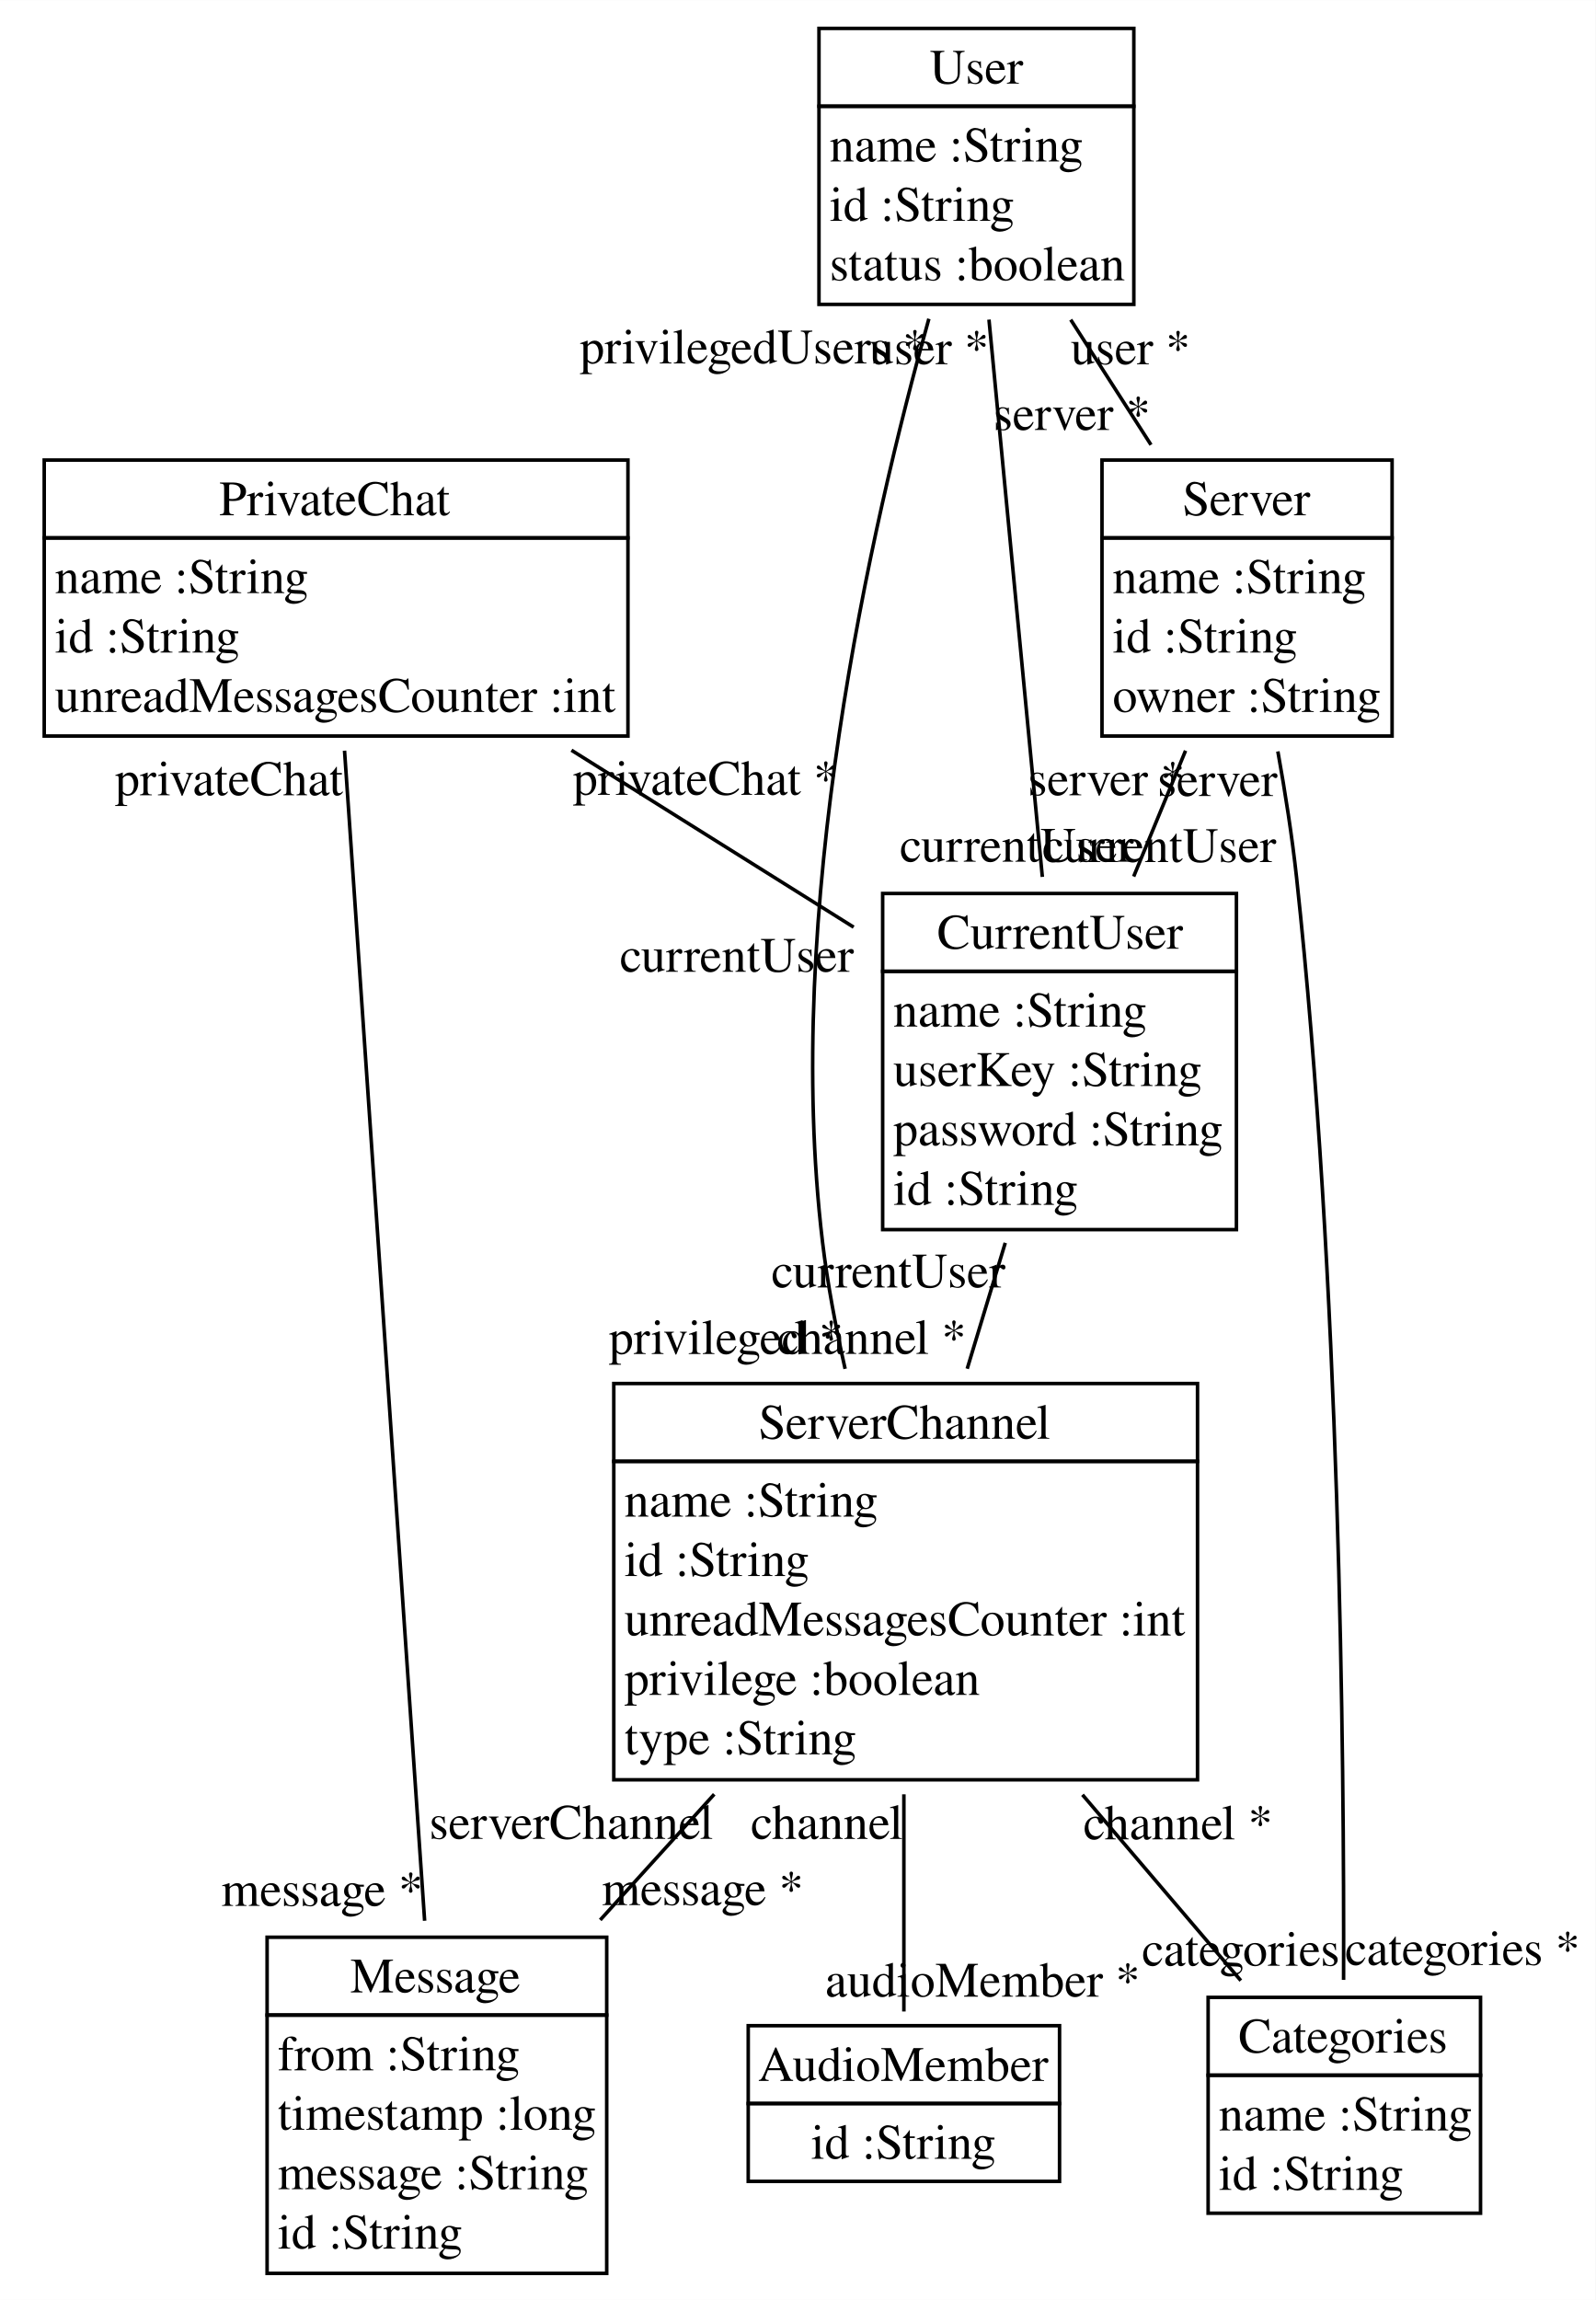
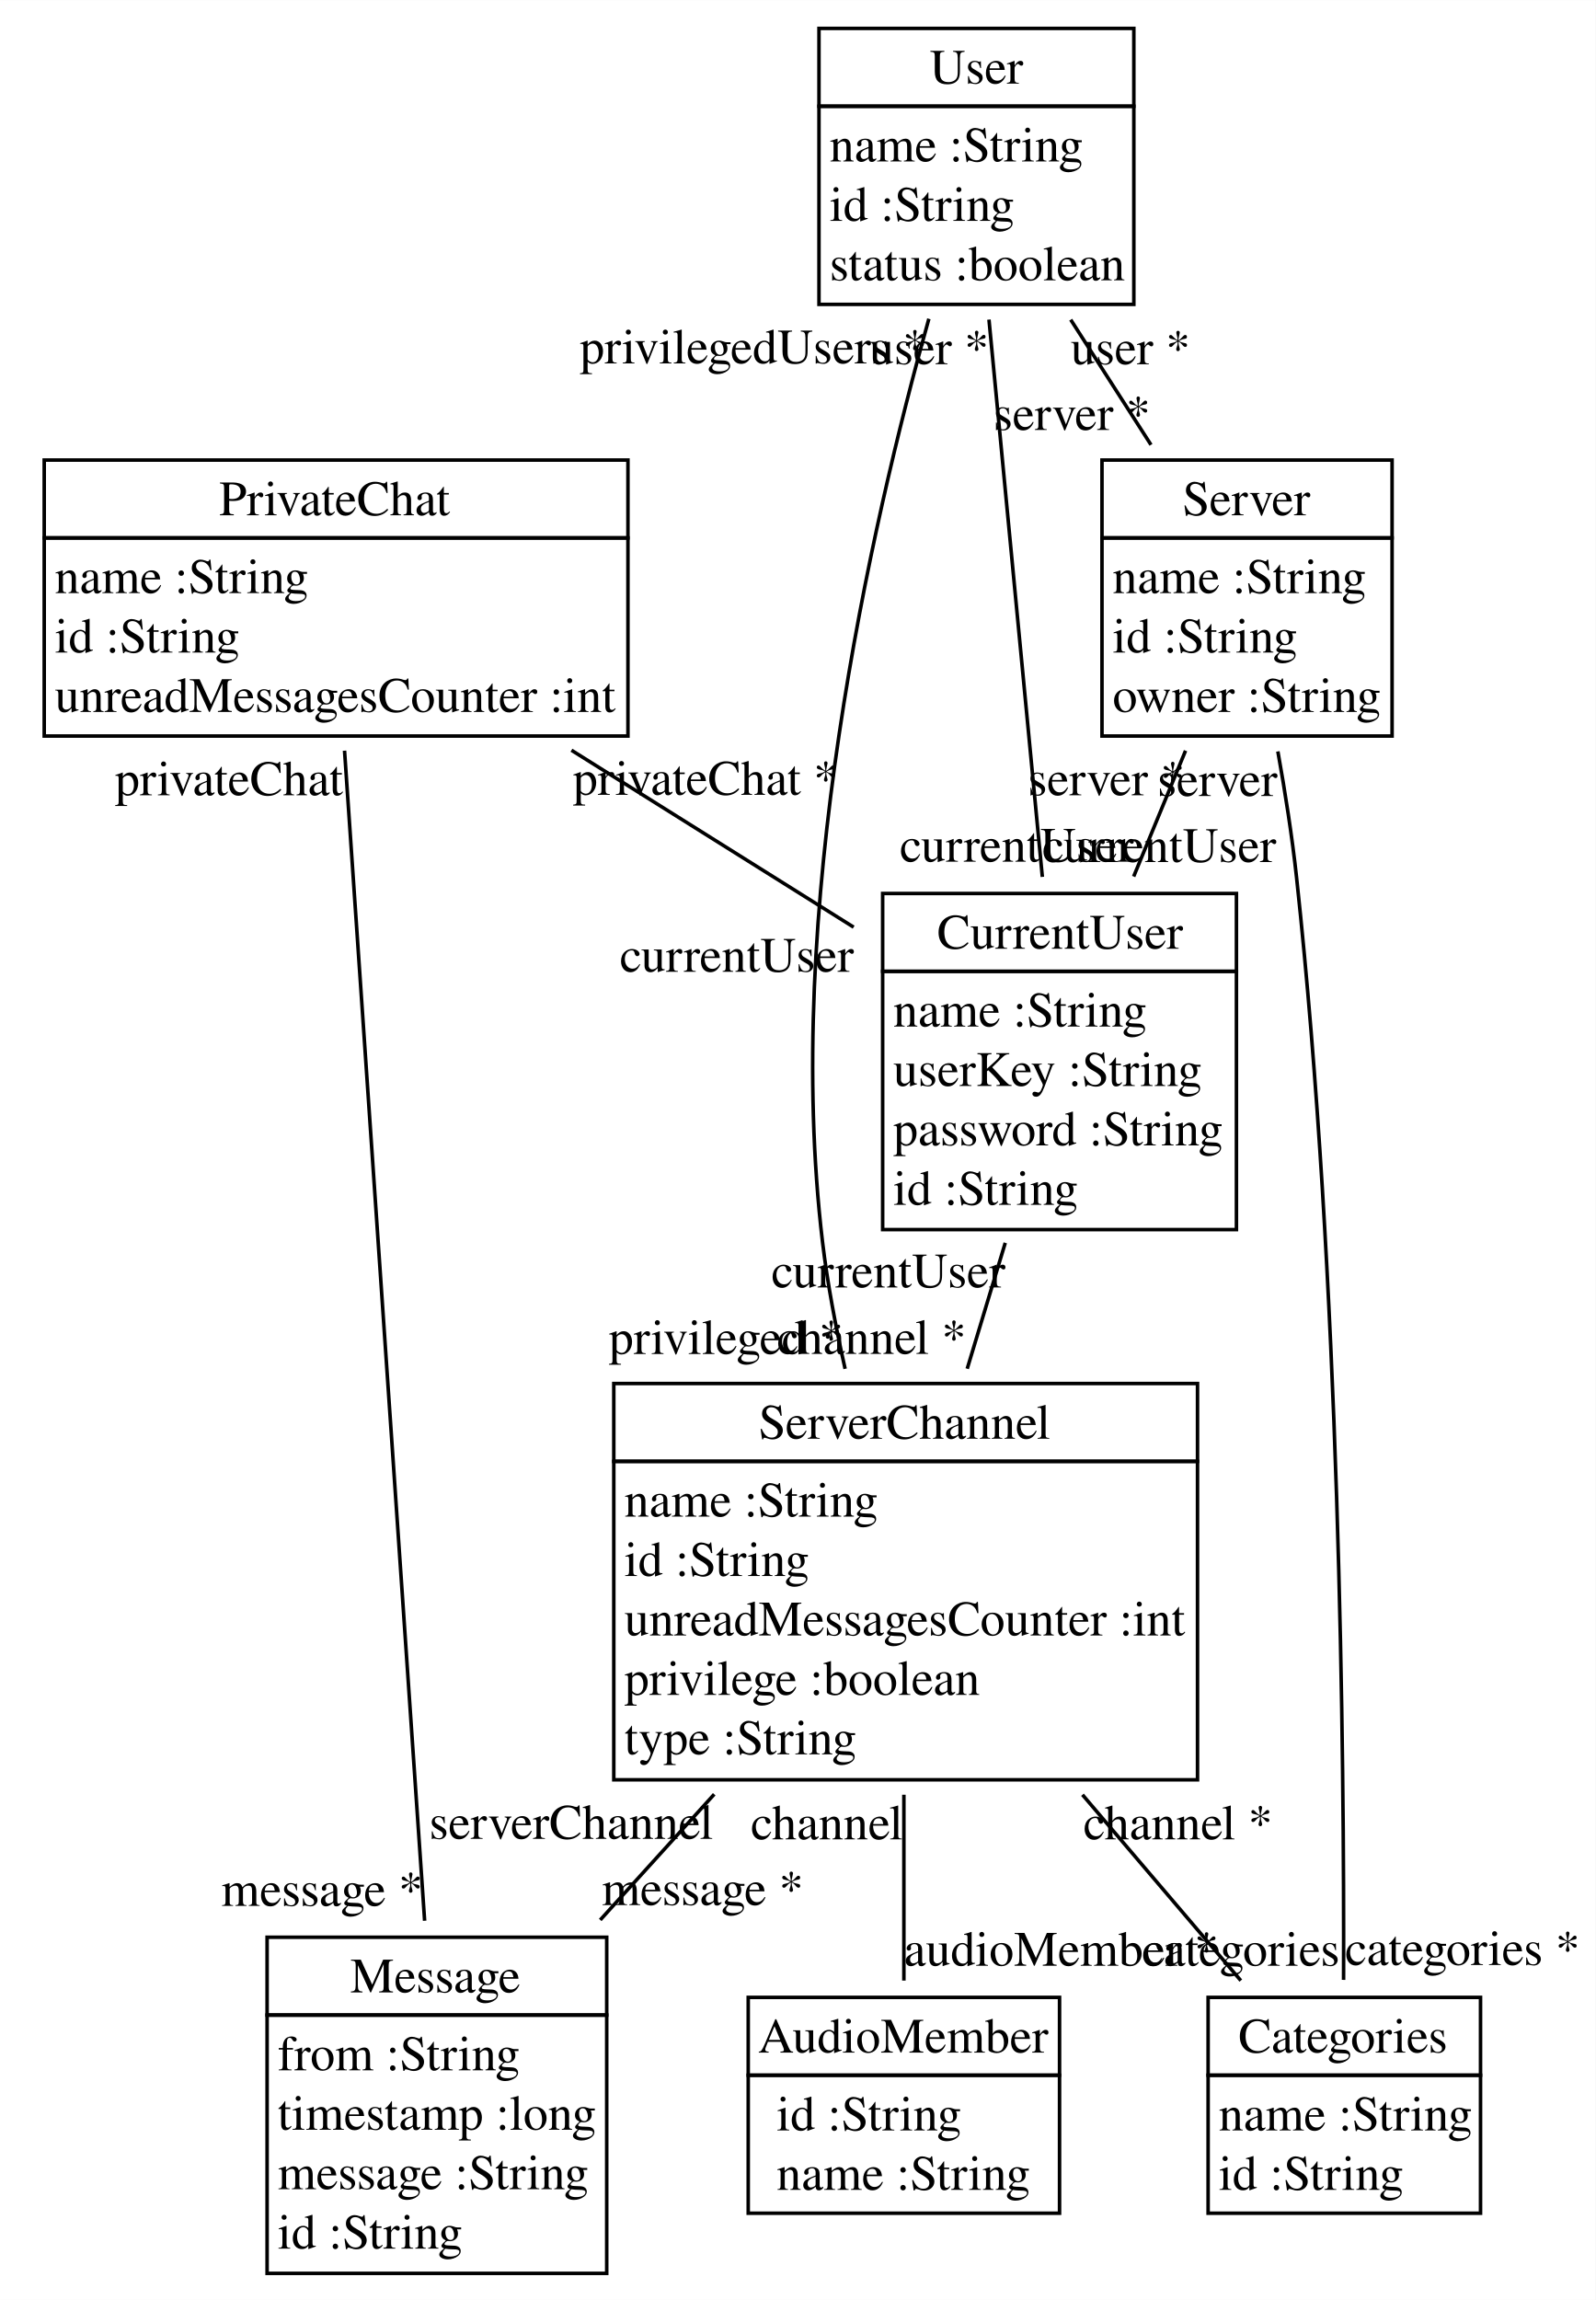
<svg xmlns="http://www.w3.org/2000/svg" width="451px" height="650px" viewBox="0.00 0.00 451.04 650.00">
  <g id="graph0" class="graph" transform="scale(1.0 1.0) rotate(0) translate(4 646)">
    <polygon fill="white" stroke="transparent" points="-4,4 -4,-646 447.04,-646 447.04,4 -4,4" />
    <g id="node1" class="node">
-       <polygon fill="none" stroke="black" points="207.5,-51.5 207.5,-73.5 295.5,-73.5 295.5,-51.5 207.5,-51.5" />
-       <text text-anchor="start" x="210.29" y="-57.9" font-family="Times,serif" font-size="14.00">AudioMember</text>
-       <polygon fill="none" stroke="black" points="207.5,-29.5 207.5,-51.5 295.5,-51.5 295.5,-29.5 207.5,-29.5" />
-       <text text-anchor="start" x="225.25" y="-35.9" font-family="Times,serif" font-size="14.00">id :String</text>
+       <polygon fill="none" stroke="black" points="207.5,-59.5 207.5,-81.5 295.5,-81.5 295.5,-59.5 207.5,-59.5" />
+       <text text-anchor="start" x="210.29" y="-65.9" font-family="Times,serif" font-size="14.00">AudioMember</text>
+       <polygon fill="none" stroke="black" points="207.5,-20.5 207.5,-59.5 295.5,-59.5 295.5,-20.5 207.5,-20.5" />
+       <text text-anchor="start" x="215.53" y="-43.9" font-family="Times,serif" font-size="14.00">id :String</text>
+       <text text-anchor="start" x="215.53" y="-27.1" font-family="Times,serif" font-size="14.00">name :String</text>
    </g>
    <g id="node7" class="node">
      <polygon fill="none" stroke="black" points="169.5,-233 169.5,-255 334.5,-255 334.5,-233 169.5,-233" />
      <text text-anchor="start" x="210.41" y="-239.4" font-family="Times,serif" font-size="14.00">ServerChannel</text>
      <polygon fill="none" stroke="black" points="169.5,-143 169.5,-233 334.5,-233 334.5,-143 169.5,-143" />
      <text text-anchor="start" x="172.5" y="-217.4" font-family="Times,serif" font-size="14.00">name :String</text>
      <text text-anchor="start" x="172.5" y="-200.6" font-family="Times,serif" font-size="14.00">id :String</text>
      <text text-anchor="start" x="172.5" y="-183.8" font-family="Times,serif" font-size="14.00">unreadMessagesCounter :int</text>
      <text text-anchor="start" x="172.5" y="-167" font-family="Times,serif" font-size="14.00">privilege :boolean</text>
      <text text-anchor="start" x="172.5" y="-150.2" font-family="Times,serif" font-size="14.00">type :String</text>
    </g>
    <g id="edge1" class="edge">
-       <path fill="none" stroke="black" d="M251.5,-77.51C251.5,-94.41 251.5,-117.47 251.5,-138.89" />
-       <text text-anchor="middle" x="229.73" y="-126.29" font-family="Times,serif" font-size="14.00">channel</text>
-       <text text-anchor="middle" x="273.76" y="-81.71" font-family="Times,serif" font-size="14.00">audioMember *</text>
+       <path fill="none" stroke="black" d="M251.5,-86.25C251.5,-101.86 251.5,-120.88 251.5,-138.77" />
+       <text text-anchor="middle" x="229.73" y="-126.17" font-family="Times,serif" font-size="14.00">channel</text>
+       <text text-anchor="middle" x="296.02" y="-90.45" font-family="Times,serif" font-size="14.00">audioMember *</text>
    </g>
    <g id="node2" class="node">
      <polygon fill="none" stroke="black" points="337.5,-59.5 337.5,-81.5 414.5,-81.5 414.5,-59.5 337.5,-59.5" />
      <text text-anchor="start" x="346.07" y="-65.9" font-family="Times,serif" font-size="14.00">Categories</text>
      <polygon fill="none" stroke="black" points="337.5,-20.5 337.5,-59.5 414.5,-59.5 414.5,-20.5 337.5,-20.5" />
      <text text-anchor="start" x="340.5" y="-43.9" font-family="Times,serif" font-size="14.00">name :String</text>
      <text text-anchor="start" x="340.5" y="-27.1" font-family="Times,serif" font-size="14.00">id :String</text>
    </g>
    <g id="node6" class="node">
      <polygon fill="none" stroke="black" points="307.5,-494 307.5,-516 389.5,-516 389.5,-494 307.5,-494" />
      <text text-anchor="start" x="330.23" y="-500.4" font-family="Times,serif" font-size="14.00">Server</text>
      <polygon fill="none" stroke="black" points="307.5,-438 307.5,-494 389.5,-494 389.5,-438 307.5,-438" />
      <text text-anchor="start" x="310.5" y="-478.4" font-family="Times,serif" font-size="14.00">name :String</text>
      <text text-anchor="start" x="310.5" y="-461.6" font-family="Times,serif" font-size="14.00">id :String</text>
      <text text-anchor="start" x="310.5" y="-444.8" font-family="Times,serif" font-size="14.00">owner :String</text>
    </g>
    <g id="edge2" class="edge">
      <path fill="none" stroke="black" d="M375.79,-86.45C375.98,-148.51 374.78,-284.31 362.5,-398 361.24,-409.63 359.28,-422.13 357.21,-433.65" />
      <text text-anchor="middle" x="340.12" y="-421.05" font-family="Times,serif" font-size="14.00">server</text>
      <text text-anchor="middle" x="409.42" y="-90.65" font-family="Times,serif" font-size="14.00">categories *</text>
    </g>
    <g id="edge3" class="edge">
      <path fill="none" stroke="black" d="M346.74,-86.25C333.43,-101.86 317.23,-120.88 301.98,-138.77" />
      <text text-anchor="middle" x="329" y="-126.17" font-family="Times,serif" font-size="14.00">channel *</text>
      <text text-anchor="middle" x="346.74" y="-90.45" font-family="Times,serif" font-size="14.00">categories</text>
    </g>
    <g id="node3" class="node">
      <polygon fill="none" stroke="black" points="245.5,-371.5 245.5,-393.5 345.5,-393.5 345.5,-371.5 245.5,-371.5" />
      <text text-anchor="start" x="260.91" y="-377.9" font-family="Times,serif" font-size="14.00">CurrentUser</text>
      <polygon fill="none" stroke="black" points="245.5,-298.5 245.5,-371.5 345.5,-371.5 345.5,-298.5 245.5,-298.5" />
      <text text-anchor="start" x="248.5" y="-355.9" font-family="Times,serif" font-size="14.00">name :String</text>
      <text text-anchor="start" x="248.5" y="-339.1" font-family="Times,serif" font-size="14.00">userKey :String</text>
      <text text-anchor="start" x="248.5" y="-322.3" font-family="Times,serif" font-size="14.00">password :String</text>
      <text text-anchor="start" x="248.5" y="-305.5" font-family="Times,serif" font-size="14.00">id :String</text>
    </g>
    <g id="node5" class="node">
      <polygon fill="none" stroke="black" points="8.5,-494 8.5,-516 173.5,-516 173.5,-494 8.5,-494" />
      <text text-anchor="start" x="57.95" y="-500.4" font-family="Times,serif" font-size="14.00">PrivateChat</text>
      <polygon fill="none" stroke="black" points="8.5,-438 8.5,-494 173.5,-494 173.5,-438 8.5,-438" />
      <text text-anchor="start" x="11.5" y="-478.4" font-family="Times,serif" font-size="14.00">name :String</text>
      <text text-anchor="start" x="11.5" y="-461.6" font-family="Times,serif" font-size="14.00">id :String</text>
      <text text-anchor="start" x="11.5" y="-444.8" font-family="Times,serif" font-size="14.00">unreadMessagesCounter :int</text>
    </g>
    <g id="edge5" class="edge">
      <path fill="none" stroke="black" d="M237.3,-383.98C212.45,-399.56 183.28,-417.84 157.53,-433.99" />
      <text text-anchor="middle" x="195.43" y="-421.39" font-family="Times,serif" font-size="14.00">privateChat *</text>
      <text text-anchor="middle" x="204.27" y="-371.38" font-family="Times,serif" font-size="14.00">currentUser</text>
    </g>
    <g id="edge6" class="edge">
      <path fill="none" stroke="black" d="M316.45,-398.29C321.31,-410.07 326.43,-422.49 331.12,-433.86" />
      <text text-anchor="middle" x="308.77" y="-421.26" font-family="Times,serif" font-size="14.00">server *</text>
      <text text-anchor="middle" x="283.41" y="-402.49" font-family="Times,serif" font-size="14.00">currentUser</text>
    </g>
    <g id="node8" class="node">
      <polygon fill="none" stroke="black" points="227.5,-616 227.5,-638 316.5,-638 316.5,-616 227.5,-616" />
      <text text-anchor="start" x="258.79" y="-622.4" font-family="Times,serif" font-size="14.00">User</text>
      <polygon fill="none" stroke="black" points="227.5,-560 227.5,-616 316.5,-616 316.5,-560 227.5,-560" />
      <text text-anchor="start" x="230.5" y="-600.4" font-family="Times,serif" font-size="14.00">name :String</text>
      <text text-anchor="start" x="230.5" y="-583.6" font-family="Times,serif" font-size="14.00">id :String</text>
      <text text-anchor="start" x="230.5" y="-566.8" font-family="Times,serif" font-size="14.00">status :boolean</text>
    </g>
    <g id="edge7" class="edge">
      <path fill="none" stroke="black" d="M290.64,-398.19C286.21,-444.51 279.72,-512.22 275.55,-555.7" />
      <text text-anchor="middle" x="258.64" y="-543.1" font-family="Times,serif" font-size="14.00">user *</text>
      <text text-anchor="middle" x="323.68" y="-402.39" font-family="Times,serif" font-size="14.00">currentUser</text>
    </g>
    <g id="node4" class="node">
      <polygon fill="none" stroke="black" points="71.5,-76.5 71.5,-98.5 167.5,-98.5 167.5,-76.5 71.5,-76.5" />
      <text text-anchor="start" x="95.01" y="-82.9" font-family="Times,serif" font-size="14.00">Message</text>
      <polygon fill="none" stroke="black" points="71.5,-3.5 71.5,-76.5 167.5,-76.5 167.5,-3.5 71.5,-3.5" />
      <text text-anchor="start" x="74.5" y="-60.9" font-family="Times,serif" font-size="14.00">from :String</text>
      <text text-anchor="start" x="74.5" y="-44.1" font-family="Times,serif" font-size="14.00">timestamp :long</text>
      <text text-anchor="start" x="74.5" y="-27.3" font-family="Times,serif" font-size="14.00">message :String</text>
      <text text-anchor="start" x="74.5" y="-10.5" font-family="Times,serif" font-size="14.00">id :String</text>
    </g>
    <g id="edge8" class="edge">
      <path fill="none" stroke="black" d="M116.03,-103.16C110.25,-187.58 98.75,-355.47 93.39,-433.86" />
      <text text-anchor="middle" x="60.73" y="-421.26" font-family="Times,serif" font-size="14.00">privateChat</text>
      <text text-anchor="middle" x="87.07" y="-107.36" font-family="Times,serif" font-size="14.00">message *</text>
    </g>
    <g id="edge9" class="edge">
      <path fill="none" stroke="black" d="M165.67,-103.39C176.08,-114.86 187.21,-127.13 197.89,-138.91" />
      <text text-anchor="middle" x="157.47" y="-126.31" font-family="Times,serif" font-size="14.00">serverChannel</text>
      <text text-anchor="middle" x="194.63" y="-107.59" font-family="Times,serif" font-size="14.00">message *</text>
    </g>
    <g id="edge11" class="edge">
      <path fill="none" stroke="black" d="M321.35,-520.31C313.99,-531.78 306.02,-544.2 298.66,-555.67" />
      <text text-anchor="middle" x="315.57" y="-543.07" font-family="Times,serif" font-size="14.00">user *</text>
      <text text-anchor="middle" x="299.01" y="-524.51" font-family="Times,serif" font-size="14.00">server *</text>
    </g>
    <g id="edge4" class="edge">
      <path fill="none" stroke="black" d="M269.4,-259.18C272.97,-270.98 276.68,-283.28 280.16,-294.76" />
      <text text-anchor="middle" x="247.12" y="-282.16" font-family="Times,serif" font-size="14.00">currentUser</text>
      <text text-anchor="middle" x="242.38" y="-263.38" font-family="Times,serif" font-size="14.00">channel *</text>
    </g>
    <g id="edge10" class="edge">
      <path fill="none" stroke="black" d="M234.89,-259.15C232.23,-270.94 229.9,-283.29 228.5,-295 217.36,-388.38 242.18,-497.48 258.56,-555.92" />
      <text text-anchor="middle" x="208.99" y="-543.32" font-family="Times,serif" font-size="14.00">privilegedUsers *</text>
      <text text-anchor="middle" x="201.26" y="-263.35" font-family="Times,serif" font-size="14.00">privileged *</text>
    </g>
  </g>
</svg>
